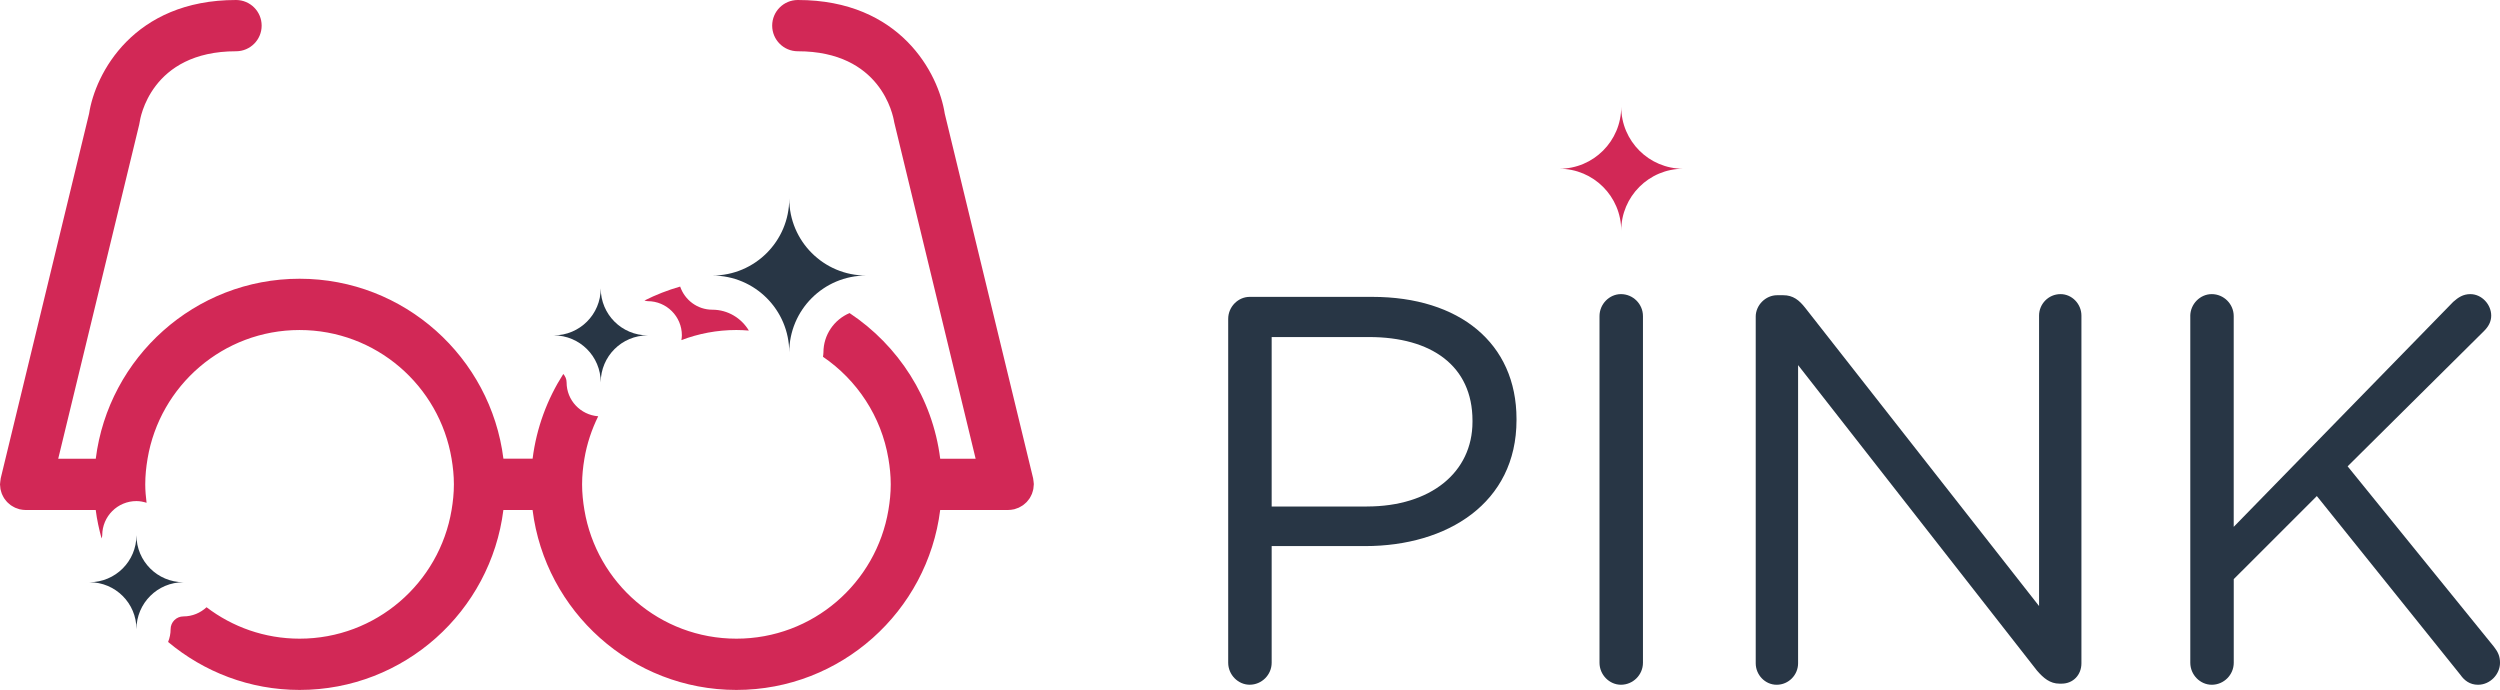
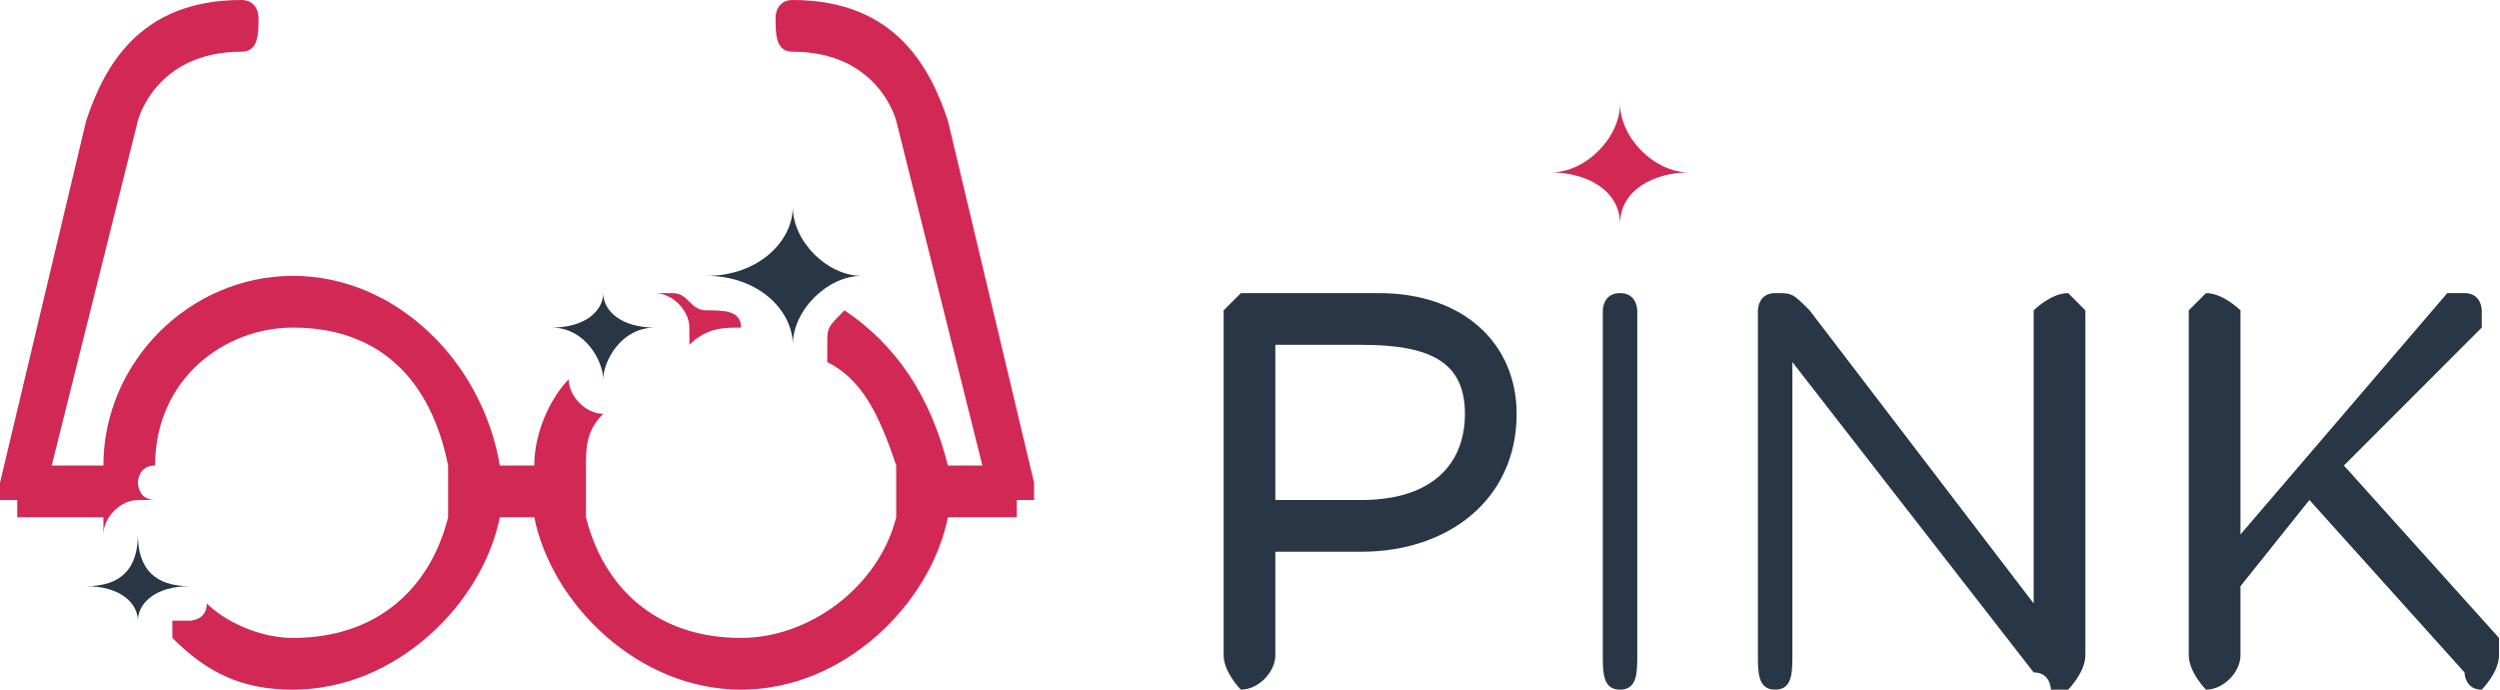
- <svg xmlns="http://www.w3.org/2000/svg" version="1.0" id="Layer_2" x="0px" y="0px" width="146.3px" height="40.375px" viewBox="0 0 146.3 40.375" enable-background="new 0 0 146.3 40.375" xml:space="preserve">
-   <g>
-     <path fill="#283645" d="M71.874,18.661c0-0.708,0.58-1.288,1.256-1.288h7.18c5.087,0,8.436,2.704,8.436,7.147v0.064   c0,4.861-4.057,7.373-8.854,7.373h-5.474v6.825c0,0.708-0.58,1.288-1.288,1.288c-0.676,0-1.256-0.58-1.256-1.288V18.661z    M79.988,29.64c3.734,0,6.182-1.996,6.182-4.958v-0.064c0-3.22-2.415-4.894-6.054-4.894h-5.698v9.917H79.988z" />
-     <path fill="#283645" d="M93.603,18.5c0-0.708,0.579-1.288,1.255-1.288c0.709,0,1.288,0.58,1.288,1.288v20.283   c0,0.708-0.579,1.288-1.288,1.288c-0.676,0-1.255-0.58-1.255-1.288V18.5z" />
-     <path fill="#283645" d="M102.744,18.532c0-0.676,0.579-1.256,1.256-1.256h0.354c0.58,0,0.934,0.29,1.288,0.74l13.684,17.45V18.468   c0-0.676,0.547-1.256,1.256-1.256c0.676,0,1.223,0.58,1.223,1.256v20.348c0,0.676-0.482,1.191-1.158,1.191h-0.129   c-0.548,0-0.934-0.322-1.32-0.772l-13.974-17.869v17.45c0,0.676-0.547,1.256-1.255,1.256c-0.677,0-1.224-0.58-1.224-1.256V18.532z" />
-     <path fill="#283645" d="M128.174,18.5c0-0.708,0.579-1.288,1.256-1.288c0.708,0,1.287,0.58,1.287,1.288v12.331l12.847-13.168   c0.29-0.257,0.579-0.451,0.998-0.451c0.676,0,1.224,0.612,1.224,1.256c0,0.354-0.161,0.644-0.419,0.901l-7.984,7.92l8.564,10.561   c0.225,0.29,0.354,0.547,0.354,0.934c0,0.676-0.579,1.288-1.287,1.288c-0.483,0-0.806-0.258-1.03-0.58l-8.403-10.463l-4.862,4.861   v4.894c0,0.708-0.579,1.288-1.287,1.288c-0.677,0-1.256-0.58-1.256-1.288V18.5z" />
-   </g>
-   <path fill="#D22856" d="M98.498,9.875c-2.002,0-3.624-1.623-3.624-3.624c0,2.001-1.622,3.624-3.624,3.624  c2.002,0,3.624,1.623,3.624,3.624C94.874,11.498,96.496,9.875,98.498,9.875z" />
-   <g>
-     <path fill="#D22856" d="M43.094,19.312c0.246,0,0.488,0.014,0.729,0.033c-0.438-0.728-1.227-1.221-2.136-1.221   c-0.877,0-1.614-0.568-1.884-1.354c-0.727,0.207-1.425,0.482-2.089,0.816c0.062,0.017,0.123,0.038,0.189,0.038c1.104,0,2,0.896,2,2   c0,0.096-0.015,0.188-0.028,0.28C40.875,19.523,41.959,19.312,43.094,19.312z" />
-     <path fill="#D22856" d="M60.498,28.32c0-0.054-0.009-0.105-0.016-0.158c-0.006-0.049-0.009-0.098-0.02-0.146   c-0.002-0.009-0.001-0.017-0.003-0.025L55.287,6.651C54.926,4.303,52.694,0,46.688,0c-0.829,0-1.5,0.671-1.5,1.5s0.671,1.5,1.5,1.5   c4.856,0,5.575,3.729,5.639,4.143l4.767,19.701h-2.073c-0.445-3.557-2.452-6.628-5.304-8.523c-0.898,0.379-1.53,1.269-1.53,2.303   c0,0.087-0.015,0.171-0.026,0.255c1.992,1.358,3.415,3.489,3.83,5.965c0.082,0.489,0.135,0.988,0.135,1.5s-0.053,1.011-0.135,1.5   c-0.716,4.272-4.421,7.531-8.896,7.531s-8.181-3.259-8.896-7.531c-0.082-0.489-0.135-0.988-0.135-1.5s0.053-1.011,0.135-1.5   c0.147-0.879,0.427-1.711,0.808-2.484c-1.033-0.078-1.85-0.932-1.85-1.985c0-0.189-0.077-0.358-0.193-0.49   c-0.938,1.469-1.57,3.151-1.796,4.958h-1.708c-0.742-5.927-5.802-10.531-11.927-10.531S6.346,20.917,5.604,26.844H3.407   L8.146,7.291l0.028-0.148C8.197,6.973,8.802,3,13.812,3c0.829,0,1.5-0.671,1.5-1.5S14.641,0,13.812,0   C7.806,0,5.574,4.303,5.213,6.651L0.042,27.99c-0.002,0.009-0.001,0.017-0.003,0.025c-0.011,0.049-0.014,0.098-0.02,0.146   c-0.007,0.053-0.016,0.104-0.016,0.158C0.002,28.328,0,28.336,0,28.344c0,0.035,0.008,0.068,0.01,0.103   c0.004,0.058,0.007,0.115,0.017,0.171c0.009,0.046,0.023,0.091,0.036,0.136c0.014,0.048,0.026,0.096,0.044,0.142   c0.018,0.046,0.042,0.09,0.064,0.133c0.021,0.042,0.042,0.085,0.067,0.124c0.026,0.04,0.057,0.077,0.086,0.114   c0.03,0.039,0.06,0.078,0.093,0.113c0.032,0.033,0.067,0.062,0.102,0.092c0.039,0.033,0.076,0.067,0.117,0.097   c0.039,0.027,0.082,0.05,0.123,0.073c0.042,0.024,0.083,0.051,0.128,0.07c0.049,0.021,0.101,0.037,0.152,0.054   c0.036,0.012,0.068,0.028,0.105,0.037c0.008,0.002,0.015,0.001,0.023,0.003c0.107,0.023,0.217,0.039,0.331,0.039h0.001h4.103   c0.071,0.57,0.194,1.123,0.343,1.666c0.017-0.062,0.038-0.121,0.038-0.188c0-1.104,0.896-2,2-2c0.208,0,0.405,0.041,0.594,0.1   C8.534,29.068,8.5,28.71,8.5,28.344c0-0.512,0.053-1.011,0.135-1.5c0.716-4.272,4.421-7.531,8.896-7.531s8.181,3.259,8.896,7.531   c0.082,0.489,0.135,0.988,0.135,1.5s-0.053,1.011-0.135,1.5c-0.716,4.272-4.421,7.531-8.896,7.531   c-2.048,0-3.931-0.688-5.444-1.839c-0.356,0.33-0.83,0.536-1.354,0.536c-0.413,0-0.749,0.336-0.749,0.748   c0,0.265-0.054,0.516-0.147,0.747c2.086,1.747,4.765,2.808,7.694,2.808c6.125,0,11.186-4.604,11.927-10.531h1.708   c0.742,5.927,5.802,10.531,11.927,10.531s11.186-4.604,11.927-10.531h3.978H59c0.114,0,0.224-0.016,0.331-0.039   c0.008-0.002,0.015-0.001,0.023-0.003c0.037-0.009,0.07-0.025,0.105-0.037c0.052-0.017,0.104-0.032,0.152-0.054   c0.045-0.02,0.086-0.046,0.128-0.07c0.042-0.023,0.084-0.046,0.123-0.073c0.042-0.029,0.079-0.063,0.117-0.097   c0.034-0.029,0.07-0.059,0.102-0.092c0.034-0.035,0.063-0.074,0.093-0.113c0.029-0.037,0.06-0.074,0.086-0.114   c0.025-0.039,0.045-0.082,0.067-0.124c0.023-0.043,0.046-0.087,0.064-0.133c0.019-0.046,0.031-0.094,0.044-0.142   c0.013-0.045,0.027-0.09,0.036-0.136c0.01-0.056,0.013-0.113,0.017-0.171c0.002-0.034,0.01-0.067,0.01-0.103   C60.5,28.336,60.498,28.328,60.498,28.32z" />
-   </g>
-   <g>
-     <path fill="#283645" d="M50.686,16.125c-2.485,0-4.499-2.014-4.499-4.499c0,2.485-2.014,4.499-4.499,4.499   c2.485,0,4.499,2.014,4.499,4.499C46.187,18.139,48.2,16.125,50.686,16.125z" />
-   </g>
-   <g>
-     <path fill="#283645" d="M37.904,19.626c-1.519,0-2.749-1.23-2.749-2.749c0,1.519-1.23,2.749-2.749,2.749   c1.519,0,2.749,1.23,2.749,2.749C35.155,20.856,36.386,19.626,37.904,19.626z" />
-   </g>
-   <g>
-     <path fill="#283645" d="M10.734,34.072c-1.519,0-2.749-1.23-2.749-2.75c0,1.52-1.23,2.75-2.749,2.75   c1.519,0,2.749,1.23,2.749,2.748C7.985,35.303,9.215,34.072,10.734,34.072z" />
+ <svg xmlns="http://www.w3.org/2000/svg" xml:space="preserve" width="145px" height="40px" version="1.1" style="shape-rendering:geometricPrecision; text-rendering:geometricPrecision; image-rendering:optimizeQuality; fill-rule:evenodd; clip-rule:evenodd" viewBox="0 0 145 40" enable-background="new 0 0 146.3 40.375">
+   <defs>
+     <style type="text/css">
+    
+     .fil1 {fill:#283645}
+     .fil0 {fill:#D22856}
+    
+   </style>
+   </defs>
+   <g id="Слой_x0020_1">
+     <g id="_765761696">
+       <path class="fil0" d="M43 19c0,0 0,0 0,0 0,-1 -1,-1 -2,-1 -1,0 -1,-1 -2,-1 0,0 -1,0 -2,0 0,0 1,0 1,0 1,0 2,1 2,2 0,1 0,1 0,1 1,-1 2,-1 3,-1zm17 9c0,0 0,0 0,0 0,0 0,0 0,0 0,0 0,0 0,0l-5 -21c-1,-3 -3,-7 -9,-7 -1,0 -1,1 -1,1 0,1 0,2 1,2 5,0 6,4 6,4l5 20 -2 0c-1,-4 -3,-7 -6,-9 -1,1 -1,1 -1,2 0,1 0,1 0,1 2,1 3,3 4,6 0,0 0,1 0,1 0,1 0,1 0,2 -1,4 -5,7 -9,7 -5,0 -8,-3 -9,-7 0,-1 0,-1 0,-2 0,0 0,-1 0,-1 0,-1 0,-2 1,-3 -1,0 -2,-1 -2,-2 0,0 0,0 0,0 -1,1 -2,3 -2,5l-2 0c-1,-6 -6,-11 -12,-11 -6,0 -11,5 -11,11l-3 0 5 -20 0 0c0,0 1,-4 6,-4 1,0 1,-1 1,-2 0,0 0,-1 -1,-1 -6,0 -8,4 -9,7l-5 21c0,0 0,0 0,0 0,0 0,0 0,0 0,0 0,0 0,0 0,0 0,0 0,0 0,0 0,0 0,0 0,0 0,0 0,0 0,0 0,0 0,0 0,1 0,1 0,1 0,0 0,0 0,0 0,0 0,0 0,0 0,0 0,0 0,0 0,0 0,0 0,0 0,0 0,0 1,0 0,0 0,0 0,0 0,0 0,0 0,0 0,0 0,0 0,0 0,0 0,0 0,0 0,1 0,1 0,1 0,0 0,0 0,0 0,0 0,0 0,0l0 0 5 0c0,0 0,1 0,1 0,0 0,0 0,0 0,-1 1,-2 2,-2 0,0 0,0 1,0 -1,0 -1,-1 -1,-1 0,0 0,-1 1,-1 0,-5 4,-8 8,-8 5,0 8,3 9,8 0,0 0,1 0,1 0,1 0,1 0,2 -1,4 -4,7 -9,7 -2,0 -4,-1 -5,-2 0,1 -1,1 -1,1 -1,0 -1,0 -1,0 0,1 0,1 0,1 2,2 4,3 7,3 6,0 11,-5 12,-10l2 0c1,5 6,10 12,10 6,0 11,-5 12,-10l3 0 0 0c1,0 1,0 1,0 0,0 0,0 0,0 0,0 0,0 0,-1 0,0 0,0 0,0 0,0 0,0 0,0 0,0 0,0 0,0 0,0 0,0 0,0 0,0 1,0 1,0 0,0 0,0 0,0 0,0 0,0 0,0 0,0 0,0 0,0 0,0 0,0 0,0 0,0 0,0 0,-1 0,0 0,0 0,0 0,0 0,0 0,0 0,0 0,0 0,0 0,0 0,0 0,0zm38 -18c-2,0 -4,-2 -4,-4 0,2 -2,4 -4,4 2,0 4,1 4,3 0,-2 2,-3 4,-3z" />
+       <path class="fil1" d="M11 34c-2,0 -3,-1 -3,-3 0,2 -1,3 -3,3 2,0 3,1 3,2 0,-1 1,-2 3,-2zm60 -16c0,0 1,-1 1,-1l8 0c5,0 8,3 8,7l0 0c0,5 -4,8 -9,8l-5 0 0 6c0,1 -1,2 -2,2 0,0 -1,-1 -1,-2l0 -20zm56 0c0,0 1,-1 1,-1 1,0 2,1 2,1l0 13 12 -14c1,0 1,0 1,0 1,0 1,1 1,1 0,1 0,1 0,1l-8 8 9 10c0,1 0,1 0,1 0,1 -1,2 -1,2 -1,0 -1,-1 -1,-1l-9 -10 -4 5 0 4c0,1 -1,2 -2,2 0,0 -1,-1 -1,-2l0 -20 0 0zm-25 0c0,0 0,-1 1,-1l0 0c1,0 1,0 2,1l13 17 0 -17c0,0 1,-1 2,-1 0,0 1,1 1,1l0 20c0,1 -1,2 -1,2l-1 0c0,0 0,-1 -1,-1l-14 -18 0 17c0,1 0,2 -1,2 -1,0 -1,-1 -1,-2l0 -20 0 0zm-9 0c0,0 0,-1 1,-1 1,0 1,1 1,1l0 20c0,1 0,2 -1,2 -1,0 -1,-1 -1,-2l0 -20zm-14 11c4,0 6,-2 6,-5l0 0c0,-3 -2,-4 -6,-4l-5 0 0 9 5 0 0 0zm-29 -13c-2,0 -4,-2 -4,-4 0,2 -2,4 -5,4 3,0 5,2 5,4 0,-2 2,-4 4,-4zm-12 3c-2,0 -3,-1 -3,-2 0,1 -1,2 -3,2 2,0 3,2 3,3 0,-1 1,-3 3,-3z" />
+     </g>
  </g>
</svg>
